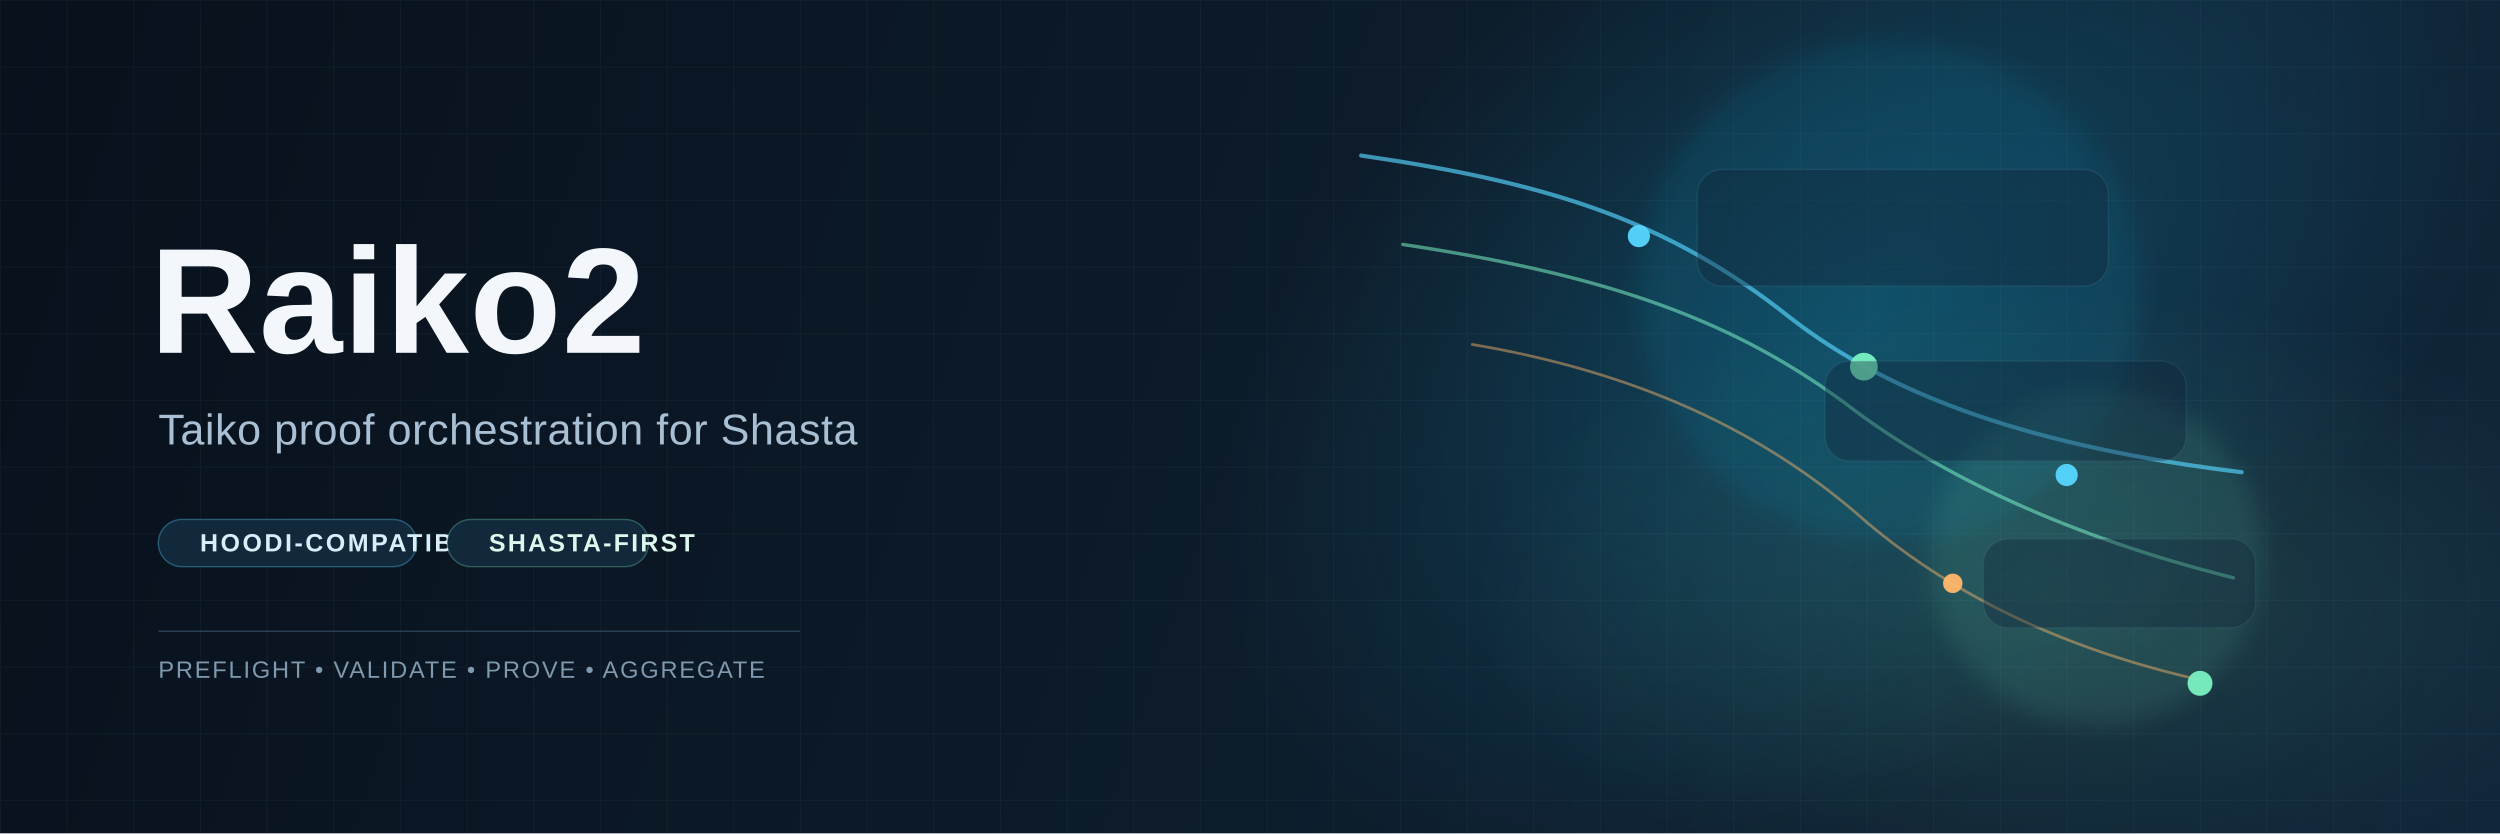
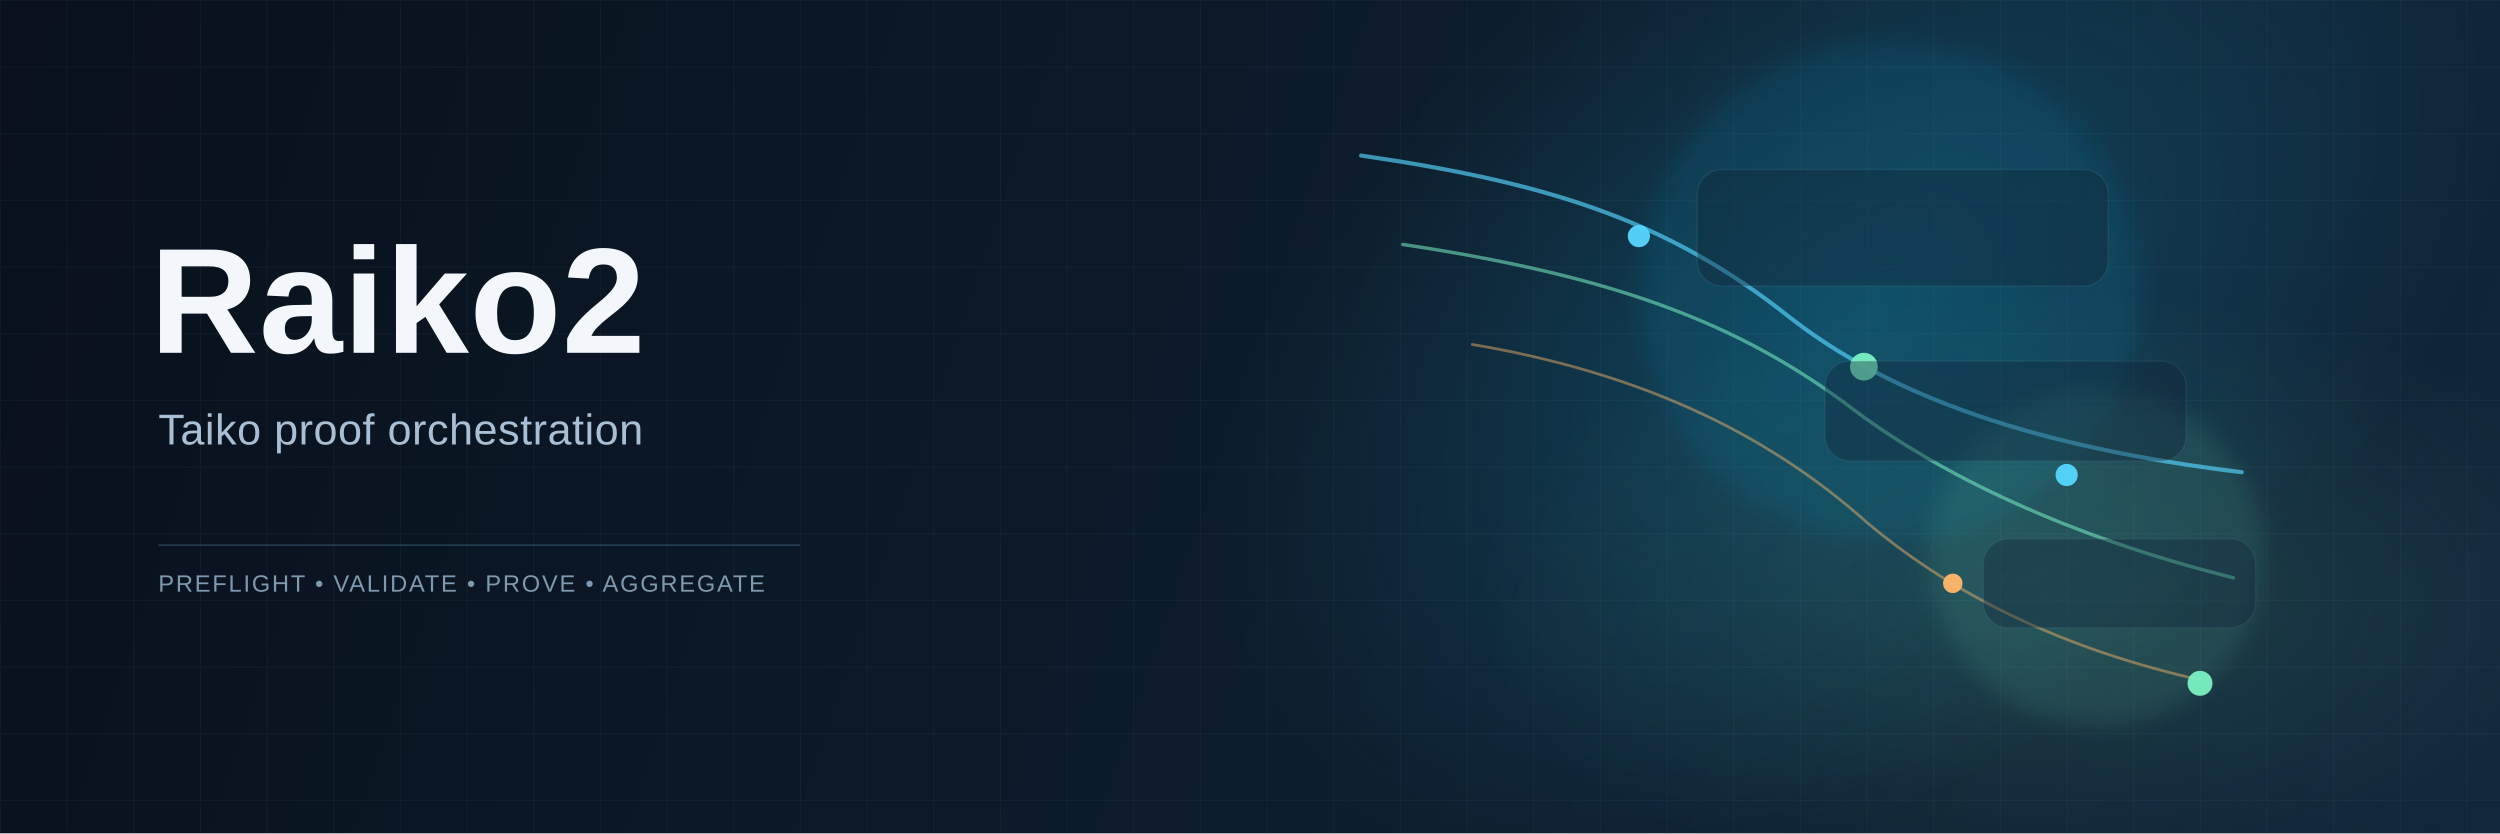
<svg xmlns="http://www.w3.org/2000/svg" width="1800" height="600" viewBox="0 0 1800 600" fill="none">
  <defs>
    <linearGradient id="bg" x1="0" y1="0" x2="1800" y2="600" gradientUnits="userSpaceOnUse">
      <stop offset="0" stop-color="#08111C" />
      <stop offset="0.55" stop-color="#0D1C2B" />
      <stop offset="1" stop-color="#10263A" />
    </linearGradient>
    <radialGradient id="glow" cx="0" cy="0" r="1" gradientUnits="userSpaceOnUse" gradientTransform="translate(1340 220) rotate(143.8) scale(530 330)">
      <stop stop-color="#1FD0FF" stop-opacity="0.22" />
      <stop offset="1" stop-color="#1FD0FF" stop-opacity="0" />
    </radialGradient>
    <radialGradient id="glow2" cx="0" cy="0" r="1" gradientUnits="userSpaceOnUse" gradientTransform="translate(1480 430) rotate(180) scale(420 220)">
      <stop stop-color="#7AF0C2" stop-opacity="0.14" />
      <stop offset="1" stop-color="#7AF0C2" stop-opacity="0" />
    </radialGradient>
    <pattern id="grid" width="48" height="48" patternUnits="userSpaceOnUse">
      <path d="M 48 0 L 0 0 0 48" fill="none" stroke="#86A7C1" stroke-opacity="0.08" stroke-width="1" />
    </pattern>
    <filter id="soft" x="-20%" y="-20%" width="140%" height="140%">
      <feGaussianBlur stdDeviation="8" />
    </filter>
  </defs>
  <rect width="1800" height="600" fill="url(#bg)" />
  <rect width="1800" height="600" fill="url(#grid)" />
  <rect width="1800" height="600" fill="url(#glow)" />
  <rect width="1800" height="600" fill="url(#glow2)" />
  <circle cx="1360" cy="210" r="180" fill="#1FD0FF" fill-opacity="0.08" filter="url(#soft)" />
  <circle cx="1510" cy="402" r="120" fill="#7AF0C2" fill-opacity="0.10" filter="url(#soft)" />
  <path d="M980 112C1118 132 1202 160 1288 228C1362 286 1466 322 1614 340" stroke="#56D6FF" stroke-width="3" stroke-opacity="0.65" stroke-linecap="round" />
  <path d="M1010 176C1156 198 1250 230 1336 296C1398 342 1488 386 1608 416" stroke="#7AF0C2" stroke-width="2.5" stroke-opacity="0.55" stroke-linecap="round" />
  <path d="M1060 248C1178 268 1270 310 1344 376C1408 430 1488 468 1586 490" stroke="#FFB86B" stroke-width="2" stroke-opacity="0.45" stroke-linecap="round" />
  <g opacity="0.95">
    <circle cx="1180" cy="170" r="8" fill="#56D6FF" />
    <circle cx="1342" cy="264" r="10" fill="#7AF0C2" />
    <circle cx="1488" cy="342" r="8" fill="#56D6FF" />
    <circle cx="1406" cy="420" r="7" fill="#FFB86B" />
    <circle cx="1584" cy="492" r="9" fill="#7AF0C2" />
  </g>
  <g opacity="0.38">
    <rect x="1222" y="122" width="296" height="84" rx="18" fill="#0F2234" stroke="#8FB5D0" stroke-opacity="0.28" />
    <rect x="1314" y="260" width="260" height="72" rx="18" fill="#102336" stroke="#8FB5D0" stroke-opacity="0.24" />
    <rect x="1428" y="388" width="196" height="64" rx="18" fill="#10263A" stroke="#8FB5D0" stroke-opacity="0.22" />
  </g>
  <text x="108" y="254" fill="#F3F7FB" font-family="Adwaita Sans, Liberation Sans, sans-serif" font-size="108" font-weight="700" letter-spacing="0.5">Raiko2</text>
-   <text x="114" y="320" fill="#A9C0D4" font-family="Adwaita Sans, Liberation Sans, sans-serif" font-size="31" font-weight="400" letter-spacing="0.4">Taiko proof orchestration for Shasta</text>
-   <rect x="114" y="374" width="186" height="34" rx="17" fill="#12283B" stroke="#56D6FF" stroke-opacity="0.34" />
-   <text x="144" y="397" fill="#D8EEF8" font-family="Adwaita Sans, Liberation Sans, sans-serif" font-size="18" font-weight="600" letter-spacing="1.8">HOODI-COMPATIBLE</text>
-   <rect x="322" y="374" width="145" height="34" rx="17" fill="#12283B" stroke="#7AF0C2" stroke-opacity="0.30" />
-   <text x="352" y="397" fill="#DCF7EC" font-family="Adwaita Sans, Liberation Sans, sans-serif" font-size="18" font-weight="600" letter-spacing="1.6">SHASTA-FIRST</text>
-   <rect x="114" y="454" width="462" height="1" fill="#35556D" fill-opacity="0.7" />
-   <text x="114" y="488" fill="#7F99AE" font-family="Adwaita Sans, Liberation Sans, sans-serif" font-size="17" font-weight="400" letter-spacing="1.3">PREFLIGHT  •  VALIDATE  •  PROVE  •  AGGREGATE</text>
+   <text x="114" y="320" fill="#A9C0D4" font-family="Adwaita Sans, Liberation Sans, sans-serif" font-size="31" font-weight="400" letter-spacing="0.4">Taiko proof orchestration</text>
+   <rect x="114" y="392" width="462" height="1" fill="#35556D" fill-opacity="0.7" />
+   <text x="114" y="426" fill="#7F99AE" font-family="Adwaita Sans, Liberation Sans, sans-serif" font-size="17" font-weight="400" letter-spacing="1.3">PREFLIGHT  •  VALIDATE  •  PROVE  •  AGGREGATE</text>
</svg>
